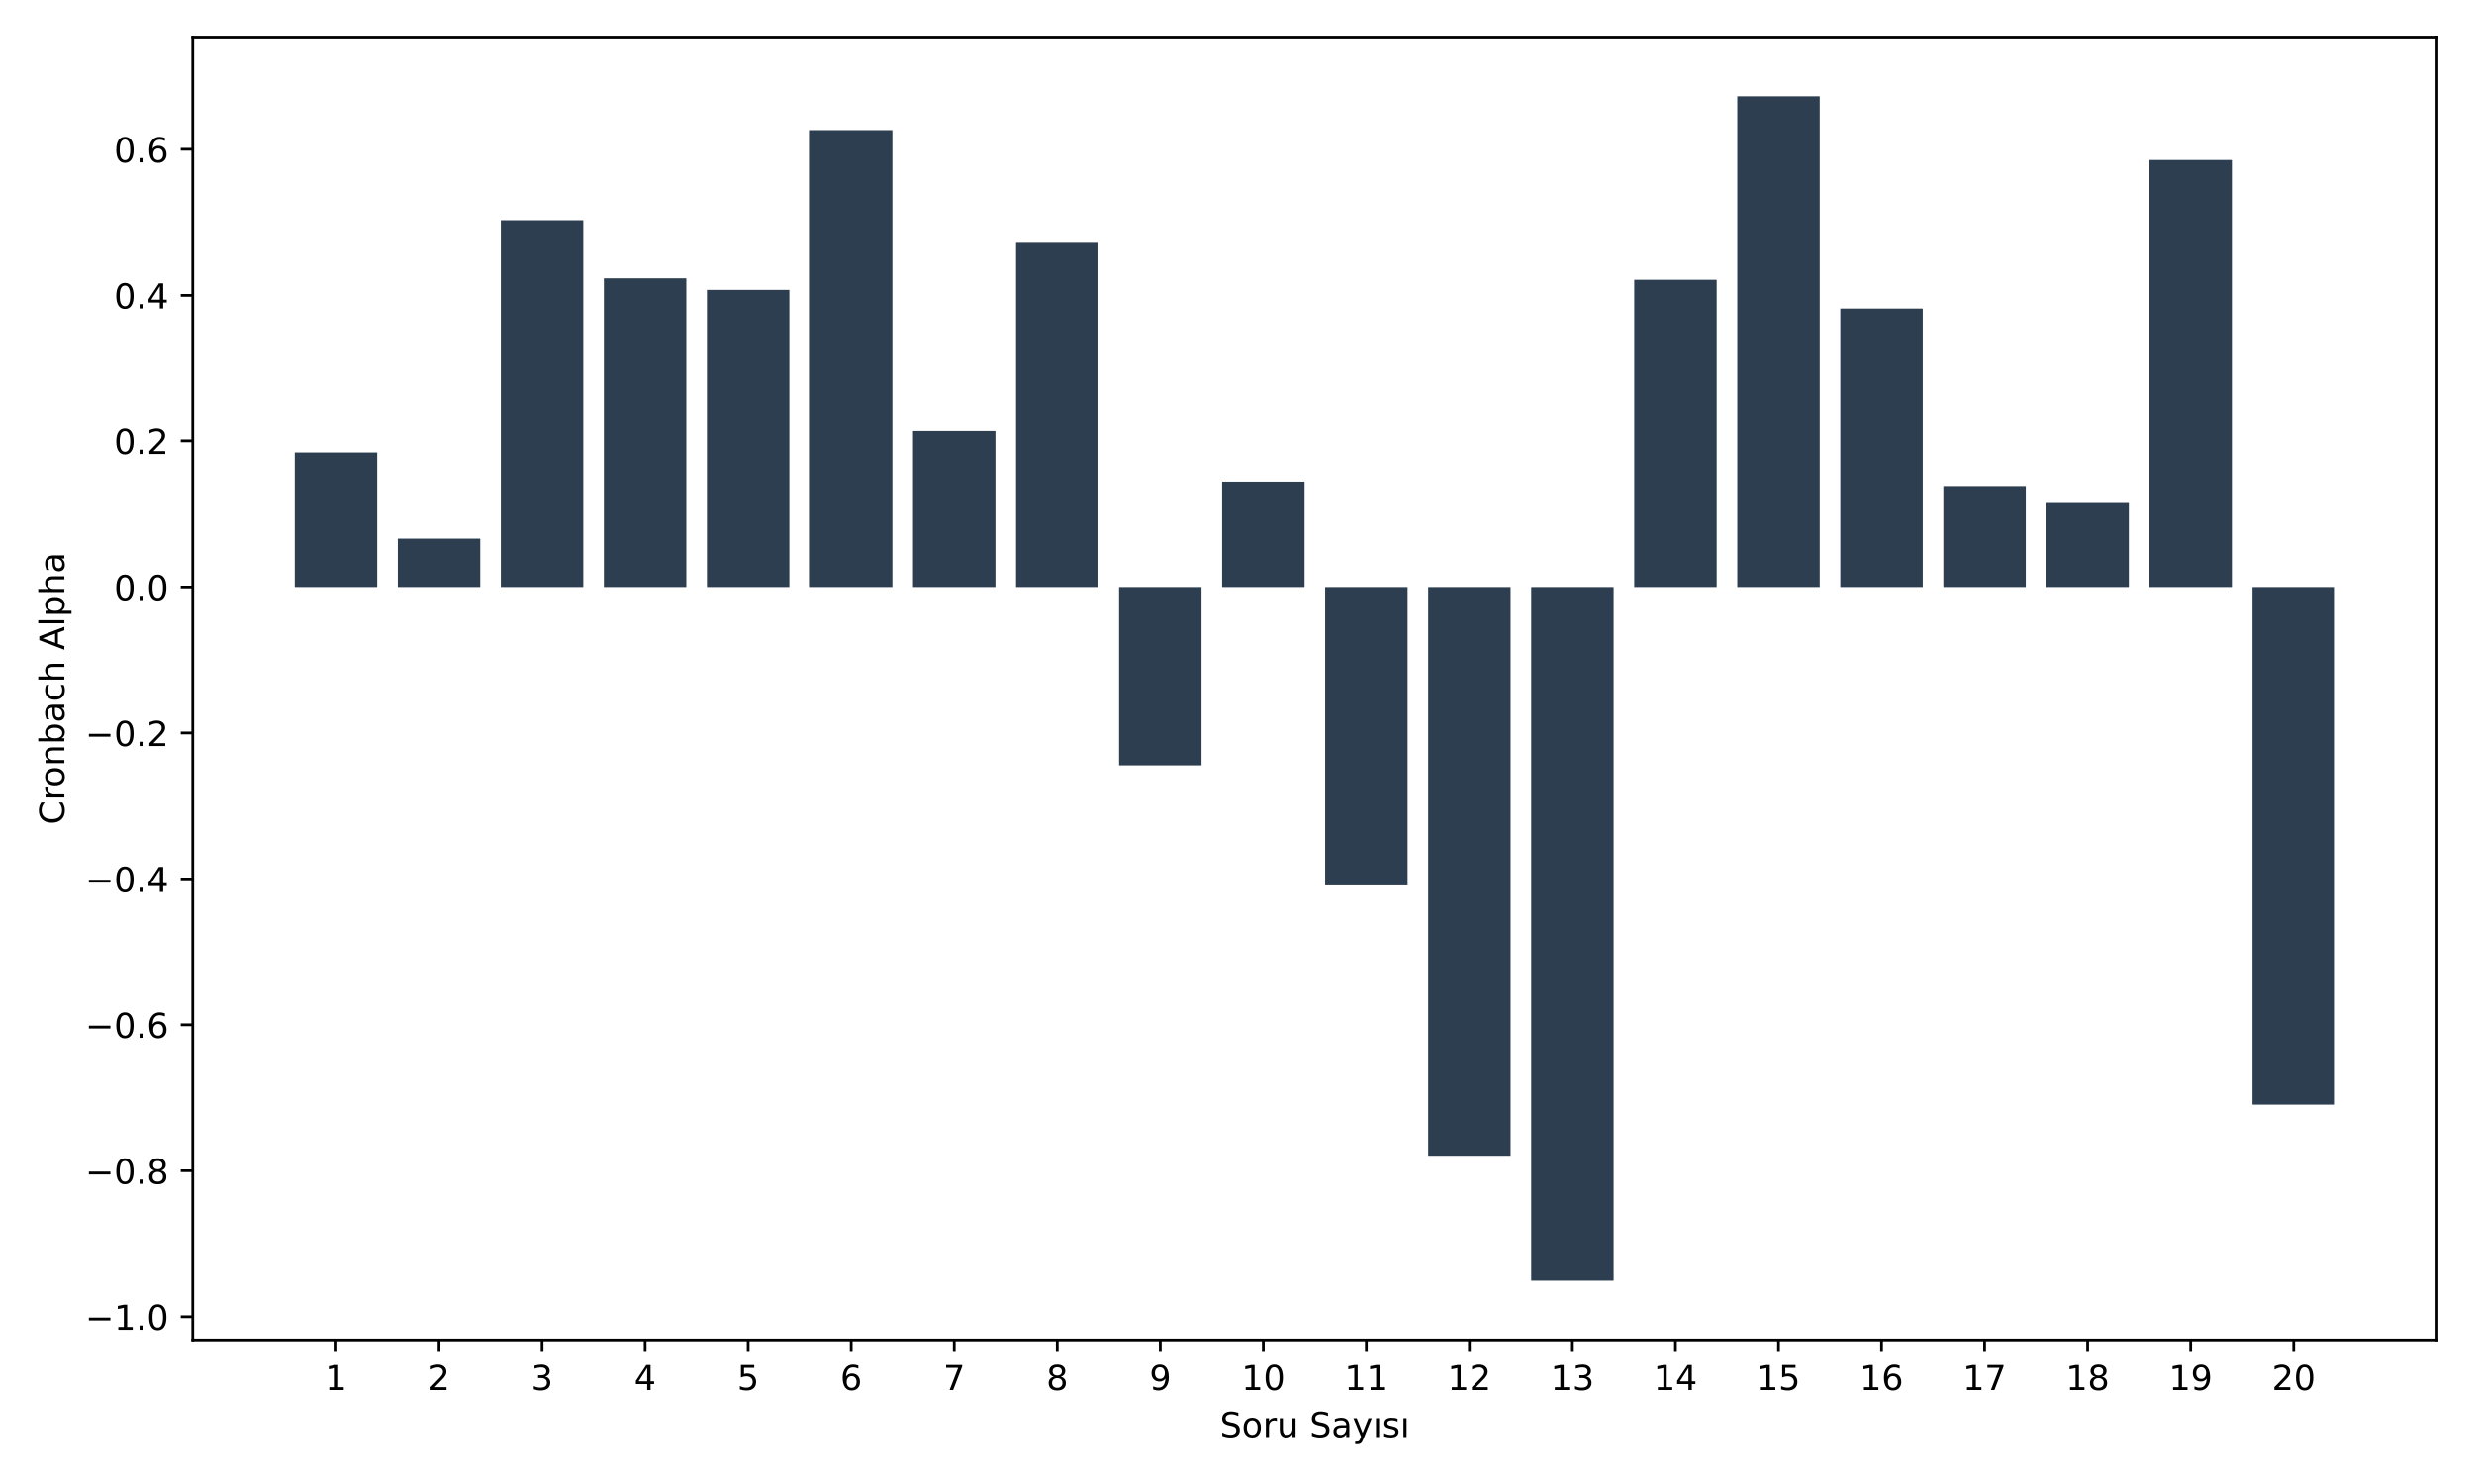
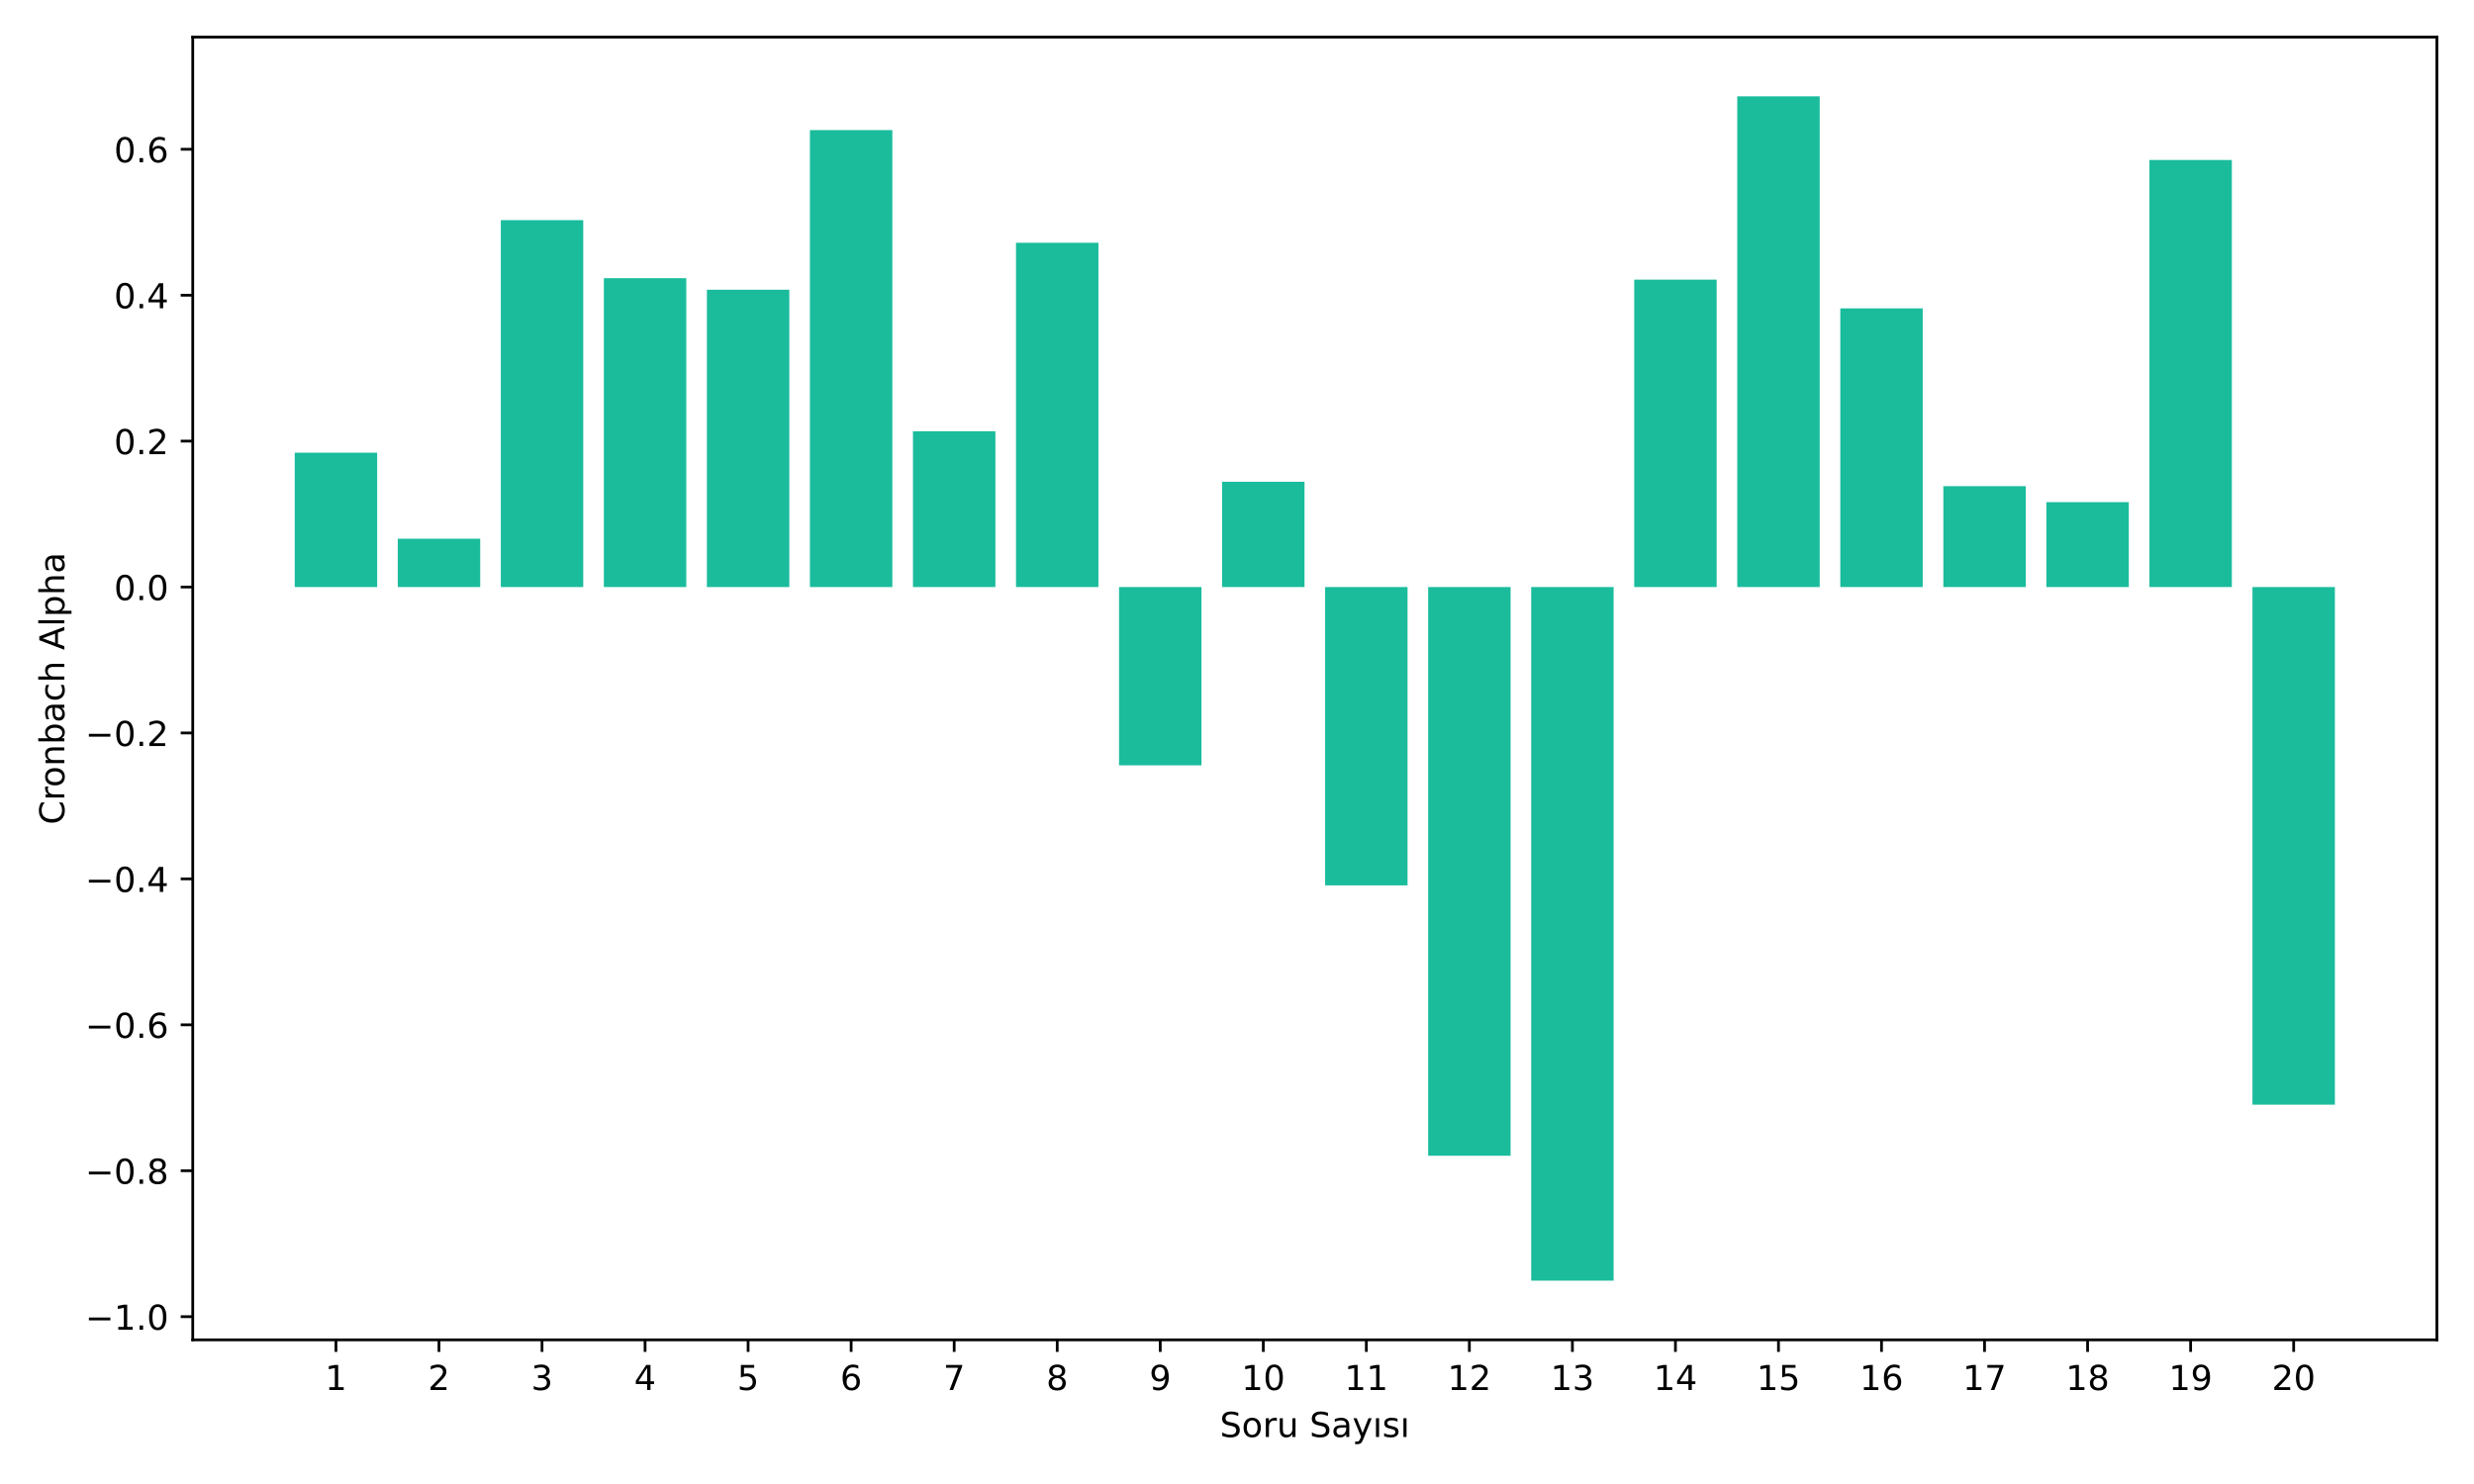
<svg xmlns="http://www.w3.org/2000/svg" xmlns:xlink="http://www.w3.org/1999/xlink" width="720pt" height="432pt" viewBox="0 0 720 432" version="1.1">
  <defs>
    <style type="text/css">*{stroke-linejoin: round; stroke-linecap: butt}</style>
  </defs>
  <g id="figure_1">
    <g id="patch_1">
      <path d="M 0 432  L 720 432  L 720 0  L 0 0  z " style="fill: #ffffff" />
    </g>
    <g id="axes_1">
      <g id="patch_2">
        <path d="M 56.09 390.04  L 709.2 390.04  L 709.2 10.8  L 56.09 10.8  z " style="fill: #ffffff" />
      </g>
      <g id="patch_3">
-         <path d="M 85.777 170.892  L 109.766 170.892  L 109.766 131.778  L 85.777 131.778  z " clip-path="url(#p689aeb4406)" style="fill: #2c3e50" />
+         <path d="M 85.777 170.892  L 109.766 170.892  L 109.766 131.778  L 85.777 131.778  z " clip-path="url(#p2cefd795b4)" style="fill: #1abc9c" />
      </g>
      <g id="patch_4">
-         <path d="M 115.764 170.892  L 139.753 170.892  L 139.753 156.828  L 115.764 156.828  z " clip-path="url(#p689aeb4406)" style="fill: #2c3e50" />
+         <path d="M 115.764 170.892  L 139.753 170.892  L 139.753 156.828  L 115.764 156.828  z " clip-path="url(#p2cefd795b4)" style="fill: #1abc9c" />
      </g>
      <g id="patch_5">
-         <path d="M 145.75 170.892  L 169.74 170.892  L 169.74 64.084  L 145.75 64.084  z " clip-path="url(#p689aeb4406)" style="fill: #2c3e50" />
+         <path d="M 145.75 170.892  L 169.74 170.892  L 169.74 64.084  L 145.75 64.084  z " clip-path="url(#p2cefd795b4)" style="fill: #1abc9c" />
      </g>
      <g id="patch_6">
-         <path d="M 175.737 170.892  L 199.726 170.892  L 199.726 80.981  L 175.737 80.981  z " clip-path="url(#p689aeb4406)" style="fill: #2c3e50" />
+         <path d="M 175.737 170.892  L 199.726 170.892  L 199.726 80.981  L 175.737 80.981  z " clip-path="url(#p2cefd795b4)" style="fill: #1abc9c" />
      </g>
      <g id="patch_7">
-         <path d="M 205.724 170.892  L 229.713 170.892  L 229.713 84.339  L 205.724 84.339  z " clip-path="url(#p689aeb4406)" style="fill: #2c3e50" />
+         <path d="M 205.724 170.892  L 229.713 170.892  L 229.713 84.339  L 205.724 84.339  z " clip-path="url(#p2cefd795b4)" style="fill: #1abc9c" />
      </g>
      <g id="patch_8">
-         <path d="M 235.71 170.892  L 259.7 170.892  L 259.7 37.873  L 235.71 37.873  z " clip-path="url(#p689aeb4406)" style="fill: #2c3e50" />
+         <path d="M 235.71 170.892  L 259.7 170.892  L 259.7 37.873  L 235.71 37.873  z " clip-path="url(#p2cefd795b4)" style="fill: #1abc9c" />
      </g>
      <g id="patch_9">
-         <path d="M 265.697 170.892  L 289.686 170.892  L 289.686 125.543  L 265.697 125.543  z " clip-path="url(#p689aeb4406)" style="fill: #2c3e50" />
+         <path d="M 265.697 170.892  L 289.686 170.892  L 289.686 125.543  L 265.697 125.543  z " clip-path="url(#p2cefd795b4)" style="fill: #1abc9c" />
      </g>
      <g id="patch_10">
-         <path d="M 295.684 170.892  L 319.673 170.892  L 319.673 70.671  L 295.684 70.671  z " clip-path="url(#p689aeb4406)" style="fill: #2c3e50" />
+         <path d="M 295.684 170.892  L 319.673 170.892  L 319.673 70.671  L 295.684 70.671  z " clip-path="url(#p2cefd795b4)" style="fill: #1abc9c" />
      </g>
      <g id="patch_11">
-         <path d="M 325.67 170.892  L 349.66 170.892  L 349.66 222.794  L 325.67 222.794  z " clip-path="url(#p689aeb4406)" style="fill: #2c3e50" />
+         <path d="M 325.67 170.892  L 349.66 170.892  L 349.66 222.794  L 325.67 222.794  z " clip-path="url(#p2cefd795b4)" style="fill: #1abc9c" />
      </g>
      <g id="patch_12">
-         <path d="M 355.657 170.892  L 379.646 170.892  L 379.646 140.245  L 355.657 140.245  z " clip-path="url(#p689aeb4406)" style="fill: #2c3e50" />
+         <path d="M 355.657 170.892  L 379.646 170.892  L 379.646 140.245  L 355.657 140.245  z " clip-path="url(#p2cefd795b4)" style="fill: #1abc9c" />
      </g>
      <g id="patch_13">
-         <path d="M 385.644 170.892  L 409.633 170.892  L 409.633 257.736  L 385.644 257.736  z " clip-path="url(#p689aeb4406)" style="fill: #2c3e50" />
+         <path d="M 385.644 170.892  L 409.633 170.892  L 409.633 257.736  L 385.644 257.736  z " clip-path="url(#p2cefd795b4)" style="fill: #1abc9c" />
      </g>
      <g id="patch_14">
-         <path d="M 415.63 170.892  L 439.62 170.892  L 439.62 336.441  L 415.63 336.441  z " clip-path="url(#p689aeb4406)" style="fill: #2c3e50" />
+         <path d="M 415.63 170.892  L 439.62 170.892  L 439.62 336.441  L 415.63 336.441  z " clip-path="url(#p2cefd795b4)" style="fill: #1abc9c" />
      </g>
      <g id="patch_15">
-         <path d="M 445.617 170.892  L 469.606 170.892  L 469.606 372.802  L 445.617 372.802  z " clip-path="url(#p689aeb4406)" style="fill: #2c3e50" />
+         <path d="M 445.617 170.892  L 469.606 170.892  L 469.606 372.802  L 445.617 372.802  z " clip-path="url(#p2cefd795b4)" style="fill: #1abc9c" />
      </g>
      <g id="patch_16">
-         <path d="M 475.604 170.892  L 499.593 170.892  L 499.593 81.403  L 475.604 81.403  z " clip-path="url(#p689aeb4406)" style="fill: #2c3e50" />
+         <path d="M 475.604 170.892  L 499.593 170.892  L 499.593 81.403  L 475.604 81.403  z " clip-path="url(#p2cefd795b4)" style="fill: #1abc9c" />
      </g>
      <g id="patch_17">
-         <path d="M 505.59 170.892  L 529.58 170.892  L 529.58 28.038  L 505.59 28.038  z " clip-path="url(#p689aeb4406)" style="fill: #2c3e50" />
+         <path d="M 505.59 170.892  L 529.58 170.892  L 529.58 28.038  L 505.59 28.038  z " clip-path="url(#p2cefd795b4)" style="fill: #1abc9c" />
      </g>
      <g id="patch_18">
-         <path d="M 535.577 170.892  L 559.566 170.892  L 559.566 89.768  L 535.577 89.768  z " clip-path="url(#p689aeb4406)" style="fill: #2c3e50" />
+         <path d="M 535.577 170.892  L 559.566 170.892  L 559.566 89.768  L 535.577 89.768  z " clip-path="url(#p2cefd795b4)" style="fill: #1abc9c" />
      </g>
      <g id="patch_19">
-         <path d="M 565.564 170.892  L 589.553 170.892  L 589.553 141.521  L 565.564 141.521  z " clip-path="url(#p689aeb4406)" style="fill: #2c3e50" />
+         <path d="M 565.564 170.892  L 589.553 170.892  L 589.553 141.521  L 565.564 141.521  z " clip-path="url(#p2cefd795b4)" style="fill: #1abc9c" />
      </g>
      <g id="patch_20">
-         <path d="M 595.55 170.892  L 619.54 170.892  L 619.54 146.175  L 595.55 146.175  z " clip-path="url(#p689aeb4406)" style="fill: #2c3e50" />
+         <path d="M 595.55 170.892  L 619.54 170.892  L 619.54 146.175  L 595.55 146.175  z " clip-path="url(#p2cefd795b4)" style="fill: #1abc9c" />
      </g>
      <g id="patch_21">
-         <path d="M 625.537 170.892  L 649.526 170.892  L 649.526 46.57  L 625.537 46.57  z " clip-path="url(#p689aeb4406)" style="fill: #2c3e50" />
+         <path d="M 625.537 170.892  L 649.526 170.892  L 649.526 46.57  L 625.537 46.57  z " clip-path="url(#p2cefd795b4)" style="fill: #1abc9c" />
      </g>
      <g id="patch_22">
-         <path d="M 655.524 170.892  L 679.513 170.892  L 679.513 321.574  L 655.524 321.574  z " clip-path="url(#p689aeb4406)" style="fill: #2c3e50" />
+         <path d="M 655.524 170.892  L 679.513 170.892  L 679.513 321.574  L 655.524 321.574  z " clip-path="url(#p2cefd795b4)" style="fill: #1abc9c" />
      </g>
      <g id="matplotlib.axis_1">
        <g id="xtick_1">
          <g id="line2d_1">
            <defs>
-               <path id="m81dd67365a" d="M 0 0  L 0 3.5  " style="stroke: #000000; stroke-width: 0.8" />
+               <path id="m2c715109be" d="M 0 0  L 0 3.5  " style="stroke: #000000; stroke-width: 0.8" />
            </defs>
            <g>
-               <use xlink:href="#m81dd67365a" x="97.771" y="390.04" style="stroke: #000000; stroke-width: 0.8" />
+               <use xlink:href="#m2c715109be" x="97.771" y="390.04" style="stroke: #000000; stroke-width: 0.8" />
            </g>
          </g>
          <g id="text_1">
            <g transform="translate(94.59024 404.6384) scale(0.1 -0.1)">
              <defs>
                <path id="DejaVuSans-31" d="M 794 531  L 1825 531  L 1825 4091  L 703 3866  L 703 4441  L 1819 4666  L 2450 4666  L 2450 531  L 3481 531  L 3481 0  L 794 0  L 794 531  z " transform="scale(0.015625)" />
              </defs>
              <use xlink:href="#DejaVuSans-31" />
            </g>
          </g>
        </g>
        <g id="xtick_2">
          <g id="line2d_2">
            <g>
-               <use xlink:href="#m81dd67365a" x="127.758" y="390.04" style="stroke: #000000; stroke-width: 0.8" />
+               <use xlink:href="#m2c715109be" x="127.758" y="390.04" style="stroke: #000000; stroke-width: 0.8" />
            </g>
          </g>
          <g id="text_2">
            <g transform="translate(124.5769 404.6384) scale(0.1 -0.1)">
              <defs>
                <path id="DejaVuSans-32" d="M 1228 531  L 3431 531  L 3431 0  L 469 0  L 469 531  Q 828 903 1448 1529  Q 2069 2156 2228 2338  Q 2531 2678 2651 2914  Q 2772 3150 2772 3378  Q 2772 3750 2511 3984  Q 2250 4219 1831 4219  Q 1534 4219 1204 4116  Q 875 4013 500 3803  L 500 4441  Q 881 4594 1212 4672  Q 1544 4750 1819 4750  Q 2544 4750 2975 4387  Q 3406 4025 3406 3419  Q 3406 3131 3298 2873  Q 3191 2616 2906 2266  Q 2828 2175 2409 1742  Q 1991 1309 1228 531  z " transform="scale(0.015625)" />
              </defs>
              <use xlink:href="#DejaVuSans-32" />
            </g>
          </g>
        </g>
        <g id="xtick_3">
          <g id="line2d_3">
            <g>
-               <use xlink:href="#m81dd67365a" x="157.745" y="390.04" style="stroke: #000000; stroke-width: 0.8" />
+               <use xlink:href="#m2c715109be" x="157.745" y="390.04" style="stroke: #000000; stroke-width: 0.8" />
            </g>
          </g>
          <g id="text_3">
            <g transform="translate(154.5636 404.6384) scale(0.1 -0.1)">
              <defs>
                <path id="DejaVuSans-33" d="M 2597 2516  Q 3050 2419 3304 2112  Q 3559 1806 3559 1356  Q 3559 666 3084 287  Q 2609 -91 1734 -91  Q 1441 -91 1130 -33  Q 819 25 488 141  L 488 750  Q 750 597 1062 519  Q 1375 441 1716 441  Q 2309 441 2620 675  Q 2931 909 2931 1356  Q 2931 1769 2642 2001  Q 2353 2234 1838 2234  L 1294 2234  L 1294 2753  L 1863 2753  Q 2328 2753 2575 2939  Q 2822 3125 2822 3475  Q 2822 3834 2567 4026  Q 2313 4219 1838 4219  Q 1578 4219 1281 4162  Q 984 4106 628 3988  L 628 4550  Q 988 4650 1302 4700  Q 1616 4750 1894 4750  Q 2613 4750 3031 4423  Q 3450 4097 3450 3541  Q 3450 3153 3228 2886  Q 3006 2619 2597 2516  z " transform="scale(0.015625)" />
              </defs>
              <use xlink:href="#DejaVuSans-33" />
            </g>
          </g>
        </g>
        <g id="xtick_4">
          <g id="line2d_4">
            <g>
-               <use xlink:href="#m81dd67365a" x="187.732" y="390.04" style="stroke: #000000; stroke-width: 0.8" />
+               <use xlink:href="#m2c715109be" x="187.732" y="390.04" style="stroke: #000000; stroke-width: 0.8" />
            </g>
          </g>
          <g id="text_4">
            <g transform="translate(184.5503 404.6384) scale(0.1 -0.1)">
              <defs>
                <path id="DejaVuSans-34" d="M 2419 4116  L 825 1625  L 2419 1625  L 2419 4116  z M 2253 4666  L 3047 4666  L 3047 1625  L 3713 1625  L 3713 1100  L 3047 1100  L 3047 0  L 2419 0  L 2419 1100  L 313 1100  L 313 1709  L 2253 4666  z " transform="scale(0.015625)" />
              </defs>
              <use xlink:href="#DejaVuSans-34" />
            </g>
          </g>
        </g>
        <g id="xtick_5">
          <g id="line2d_5">
            <g>
-               <use xlink:href="#m81dd67365a" x="217.718" y="390.04" style="stroke: #000000; stroke-width: 0.8" />
+               <use xlink:href="#m2c715109be" x="217.718" y="390.04" style="stroke: #000000; stroke-width: 0.8" />
            </g>
          </g>
          <g id="text_5">
            <g transform="translate(214.537 404.6384) scale(0.1 -0.1)">
              <defs>
                <path id="DejaVuSans-35" d="M 691 4666  L 3169 4666  L 3169 4134  L 1269 4134  L 1269 2991  Q 1406 3038 1543 3061  Q 1681 3084 1819 3084  Q 2600 3084 3056 2656  Q 3513 2228 3513 1497  Q 3513 744 3044 326  Q 2575 -91 1722 -91  Q 1428 -91 1123 -41  Q 819 9 494 109  L 494 744  Q 775 591 1075 516  Q 1375 441 1709 441  Q 2250 441 2565 725  Q 2881 1009 2881 1497  Q 2881 1984 2565 2268  Q 2250 2553 1709 2553  Q 1456 2553 1204 2497  Q 953 2441 691 2322  L 691 4666  z " transform="scale(0.015625)" />
              </defs>
              <use xlink:href="#DejaVuSans-35" />
            </g>
          </g>
        </g>
        <g id="xtick_6">
          <g id="line2d_6">
            <g>
-               <use xlink:href="#m81dd67365a" x="247.705" y="390.04" style="stroke: #000000; stroke-width: 0.8" />
+               <use xlink:href="#m2c715109be" x="247.705" y="390.04" style="stroke: #000000; stroke-width: 0.8" />
            </g>
          </g>
          <g id="text_6">
            <g transform="translate(244.5237 404.6384) scale(0.1 -0.1)">
              <defs>
                <path id="DejaVuSans-36" d="M 2113 2584  Q 1688 2584 1439 2293  Q 1191 2003 1191 1497  Q 1191 994 1439 701  Q 1688 409 2113 409  Q 2538 409 2786 701  Q 3034 994 3034 1497  Q 3034 2003 2786 2293  Q 2538 2584 2113 2584  z M 3366 4563  L 3366 3988  Q 3128 4100 2886 4159  Q 2644 4219 2406 4219  Q 1781 4219 1451 3797  Q 1122 3375 1075 2522  Q 1259 2794 1537 2939  Q 1816 3084 2150 3084  Q 2853 3084 3261 2657  Q 3669 2231 3669 1497  Q 3669 778 3244 343  Q 2819 -91 2113 -91  Q 1303 -91 875 529  Q 447 1150 447 2328  Q 447 3434 972 4092  Q 1497 4750 2381 4750  Q 2619 4750 2861 4703  Q 3103 4656 3366 4563  z " transform="scale(0.015625)" />
              </defs>
              <use xlink:href="#DejaVuSans-36" />
            </g>
          </g>
        </g>
        <g id="xtick_7">
          <g id="line2d_7">
            <g>
-               <use xlink:href="#m81dd67365a" x="277.692" y="390.04" style="stroke: #000000; stroke-width: 0.8" />
+               <use xlink:href="#m2c715109be" x="277.692" y="390.04" style="stroke: #000000; stroke-width: 0.8" />
            </g>
          </g>
          <g id="text_7">
            <g transform="translate(274.5104 404.6384) scale(0.1 -0.1)">
              <defs>
                <path id="DejaVuSans-37" d="M 525 4666  L 3525 4666  L 3525 4397  L 1831 0  L 1172 0  L 2766 4134  L 525 4134  L 525 4666  z " transform="scale(0.015625)" />
              </defs>
              <use xlink:href="#DejaVuSans-37" />
            </g>
          </g>
        </g>
        <g id="xtick_8">
          <g id="line2d_8">
            <g>
-               <use xlink:href="#m81dd67365a" x="307.678" y="390.04" style="stroke: #000000; stroke-width: 0.8" />
+               <use xlink:href="#m2c715109be" x="307.678" y="390.04" style="stroke: #000000; stroke-width: 0.8" />
            </g>
          </g>
          <g id="text_8">
            <g transform="translate(304.497 404.6384) scale(0.1 -0.1)">
              <defs>
                <path id="DejaVuSans-38" d="M 2034 2216  Q 1584 2216 1326 1975  Q 1069 1734 1069 1313  Q 1069 891 1326 650  Q 1584 409 2034 409  Q 2484 409 2743 651  Q 3003 894 3003 1313  Q 3003 1734 2745 1975  Q 2488 2216 2034 2216  z M 1403 2484  Q 997 2584 770 2862  Q 544 3141 544 3541  Q 544 4100 942 4425  Q 1341 4750 2034 4750  Q 2731 4750 3128 4425  Q 3525 4100 3525 3541  Q 3525 3141 3298 2862  Q 3072 2584 2669 2484  Q 3125 2378 3379 2068  Q 3634 1759 3634 1313  Q 3634 634 3220 271  Q 2806 -91 2034 -91  Q 1263 -91 848 271  Q 434 634 434 1313  Q 434 1759 690 2068  Q 947 2378 1403 2484  z M 1172 3481  Q 1172 3119 1398 2916  Q 1625 2713 2034 2713  Q 2441 2713 2670 2916  Q 2900 3119 2900 3481  Q 2900 3844 2670 4047  Q 2441 4250 2034 4250  Q 1625 4250 1398 4047  Q 1172 3844 1172 3481  z " transform="scale(0.015625)" />
              </defs>
              <use xlink:href="#DejaVuSans-38" />
            </g>
          </g>
        </g>
        <g id="xtick_9">
          <g id="line2d_9">
            <g>
-               <use xlink:href="#m81dd67365a" x="337.665" y="390.04" style="stroke: #000000; stroke-width: 0.8" />
+               <use xlink:href="#m2c715109be" x="337.665" y="390.04" style="stroke: #000000; stroke-width: 0.8" />
            </g>
          </g>
          <g id="text_9">
            <g transform="translate(334.4837 404.6384) scale(0.1 -0.1)">
              <defs>
                <path id="DejaVuSans-39" d="M 703 97  L 703 672  Q 941 559 1184 500  Q 1428 441 1663 441  Q 2288 441 2617 861  Q 2947 1281 2994 2138  Q 2813 1869 2534 1725  Q 2256 1581 1919 1581  Q 1219 1581 811 2004  Q 403 2428 403 3163  Q 403 3881 828 4315  Q 1253 4750 1959 4750  Q 2769 4750 3195 4129  Q 3622 3509 3622 2328  Q 3622 1225 3098 567  Q 2575 -91 1691 -91  Q 1453 -91 1209 -44  Q 966 3 703 97  z M 1959 2075  Q 2384 2075 2632 2365  Q 2881 2656 2881 3163  Q 2881 3666 2632 3958  Q 2384 4250 1959 4250  Q 1534 4250 1286 3958  Q 1038 3666 1038 3163  Q 1038 2656 1286 2365  Q 1534 2075 1959 2075  z " transform="scale(0.015625)" />
              </defs>
              <use xlink:href="#DejaVuSans-39" />
            </g>
          </g>
        </g>
        <g id="xtick_10">
          <g id="line2d_10">
            <g>
-               <use xlink:href="#m81dd67365a" x="367.652" y="390.04" style="stroke: #000000; stroke-width: 0.8" />
+               <use xlink:href="#m2c715109be" x="367.652" y="390.04" style="stroke: #000000; stroke-width: 0.8" />
            </g>
          </g>
          <g id="text_10">
            <g transform="translate(361.2892 404.6384) scale(0.1 -0.1)">
              <defs>
                <path id="DejaVuSans-30" d="M 2034 4250  Q 1547 4250 1301 3770  Q 1056 3291 1056 2328  Q 1056 1369 1301 889  Q 1547 409 2034 409  Q 2525 409 2770 889  Q 3016 1369 3016 2328  Q 3016 3291 2770 3770  Q 2525 4250 2034 4250  z M 2034 4750  Q 2819 4750 3233 4129  Q 3647 3509 3647 2328  Q 3647 1150 3233 529  Q 2819 -91 2034 -91  Q 1250 -91 836 529  Q 422 1150 422 2328  Q 422 3509 836 4129  Q 1250 4750 2034 4750  z " transform="scale(0.015625)" />
              </defs>
              <use xlink:href="#DejaVuSans-31" />
              <use xlink:href="#DejaVuSans-30" x="63.623" />
            </g>
          </g>
        </g>
        <g id="xtick_11">
          <g id="line2d_11">
            <g>
-               <use xlink:href="#m81dd67365a" x="397.638" y="390.04" style="stroke: #000000; stroke-width: 0.8" />
+               <use xlink:href="#m2c715109be" x="397.638" y="390.04" style="stroke: #000000; stroke-width: 0.8" />
            </g>
          </g>
          <g id="text_11">
            <g transform="translate(391.2758 404.6384) scale(0.1 -0.1)">
              <use xlink:href="#DejaVuSans-31" />
              <use xlink:href="#DejaVuSans-31" x="63.623" />
            </g>
          </g>
        </g>
        <g id="xtick_12">
          <g id="line2d_12">
            <g>
-               <use xlink:href="#m81dd67365a" x="427.625" y="390.04" style="stroke: #000000; stroke-width: 0.8" />
+               <use xlink:href="#m2c715109be" x="427.625" y="390.04" style="stroke: #000000; stroke-width: 0.8" />
            </g>
          </g>
          <g id="text_12">
            <g transform="translate(421.2625 404.6384) scale(0.1 -0.1)">
              <use xlink:href="#DejaVuSans-31" />
              <use xlink:href="#DejaVuSans-32" x="63.623" />
            </g>
          </g>
        </g>
        <g id="xtick_13">
          <g id="line2d_13">
            <g>
-               <use xlink:href="#m81dd67365a" x="457.612" y="390.04" style="stroke: #000000; stroke-width: 0.8" />
+               <use xlink:href="#m2c715109be" x="457.612" y="390.04" style="stroke: #000000; stroke-width: 0.8" />
            </g>
          </g>
          <g id="text_13">
            <g transform="translate(451.2492 404.6384) scale(0.1 -0.1)">
              <use xlink:href="#DejaVuSans-31" />
              <use xlink:href="#DejaVuSans-33" x="63.623" />
            </g>
          </g>
        </g>
        <g id="xtick_14">
          <g id="line2d_14">
            <g>
-               <use xlink:href="#m81dd67365a" x="487.598" y="390.04" style="stroke: #000000; stroke-width: 0.8" />
+               <use xlink:href="#m2c715109be" x="487.598" y="390.04" style="stroke: #000000; stroke-width: 0.8" />
            </g>
          </g>
          <g id="text_14">
            <g transform="translate(481.2359 404.6384) scale(0.1 -0.1)">
              <use xlink:href="#DejaVuSans-31" />
              <use xlink:href="#DejaVuSans-34" x="63.623" />
            </g>
          </g>
        </g>
        <g id="xtick_15">
          <g id="line2d_15">
            <g>
-               <use xlink:href="#m81dd67365a" x="517.585" y="390.04" style="stroke: #000000; stroke-width: 0.8" />
+               <use xlink:href="#m2c715109be" x="517.585" y="390.04" style="stroke: #000000; stroke-width: 0.8" />
            </g>
          </g>
          <g id="text_15">
            <g transform="translate(511.2226 404.6384) scale(0.1 -0.1)">
              <use xlink:href="#DejaVuSans-31" />
              <use xlink:href="#DejaVuSans-35" x="63.623" />
            </g>
          </g>
        </g>
        <g id="xtick_16">
          <g id="line2d_16">
            <g>
-               <use xlink:href="#m81dd67365a" x="547.572" y="390.04" style="stroke: #000000; stroke-width: 0.8" />
+               <use xlink:href="#m2c715109be" x="547.572" y="390.04" style="stroke: #000000; stroke-width: 0.8" />
            </g>
          </g>
          <g id="text_16">
            <g transform="translate(541.2093 404.6384) scale(0.1 -0.1)">
              <use xlink:href="#DejaVuSans-31" />
              <use xlink:href="#DejaVuSans-36" x="63.623" />
            </g>
          </g>
        </g>
        <g id="xtick_17">
          <g id="line2d_17">
            <g>
-               <use xlink:href="#m81dd67365a" x="577.558" y="390.04" style="stroke: #000000; stroke-width: 0.8" />
+               <use xlink:href="#m2c715109be" x="577.558" y="390.04" style="stroke: #000000; stroke-width: 0.8" />
            </g>
          </g>
          <g id="text_17">
            <g transform="translate(571.196 404.6384) scale(0.1 -0.1)">
              <use xlink:href="#DejaVuSans-31" />
              <use xlink:href="#DejaVuSans-37" x="63.623" />
            </g>
          </g>
        </g>
        <g id="xtick_18">
          <g id="line2d_18">
            <g>
-               <use xlink:href="#m81dd67365a" x="607.545" y="390.04" style="stroke: #000000; stroke-width: 0.8" />
+               <use xlink:href="#m2c715109be" x="607.545" y="390.04" style="stroke: #000000; stroke-width: 0.8" />
            </g>
          </g>
          <g id="text_18">
            <g transform="translate(601.1826 404.6384) scale(0.1 -0.1)">
              <use xlink:href="#DejaVuSans-31" />
              <use xlink:href="#DejaVuSans-38" x="63.623" />
            </g>
          </g>
        </g>
        <g id="xtick_19">
          <g id="line2d_19">
            <g>
-               <use xlink:href="#m81dd67365a" x="637.532" y="390.04" style="stroke: #000000; stroke-width: 0.8" />
+               <use xlink:href="#m2c715109be" x="637.532" y="390.04" style="stroke: #000000; stroke-width: 0.8" />
            </g>
          </g>
          <g id="text_19">
            <g transform="translate(631.1693 404.6384) scale(0.1 -0.1)">
              <use xlink:href="#DejaVuSans-31" />
              <use xlink:href="#DejaVuSans-39" x="63.623" />
            </g>
          </g>
        </g>
        <g id="xtick_20">
          <g id="line2d_20">
            <g>
-               <use xlink:href="#m81dd67365a" x="667.519" y="390.04" style="stroke: #000000; stroke-width: 0.8" />
+               <use xlink:href="#m2c715109be" x="667.519" y="390.04" style="stroke: #000000; stroke-width: 0.8" />
            </g>
          </g>
          <g id="text_20">
            <g transform="translate(661.156 404.6384) scale(0.1 -0.1)">
              <use xlink:href="#DejaVuSans-32" />
              <use xlink:href="#DejaVuSans-30" x="63.623" />
            </g>
          </g>
        </g>
        <g id="text_21">
          <g transform="translate(355.0177 418.3166) scale(0.1 -0.1)">
            <defs>
              <path id="DejaVuSans-53" d="M 3425 4513  L 3425 3897  Q 3066 4069 2747 4153  Q 2428 4238 2131 4238  Q 1616 4238 1336 4038  Q 1056 3838 1056 3469  Q 1056 3159 1242 3001  Q 1428 2844 1947 2747  L 2328 2669  Q 3034 2534 3370 2195  Q 3706 1856 3706 1288  Q 3706 609 3251 259  Q 2797 -91 1919 -91  Q 1588 -91 1214 -16  Q 841 59 441 206  L 441 856  Q 825 641 1194 531  Q 1563 422 1919 422  Q 2459 422 2753 634  Q 3047 847 3047 1241  Q 3047 1584 2836 1778  Q 2625 1972 2144 2069  L 1759 2144  Q 1053 2284 737 2584  Q 422 2884 422 3419  Q 422 4038 858 4394  Q 1294 4750 2059 4750  Q 2388 4750 2728 4690  Q 3069 4631 3425 4513  z " transform="scale(0.015625)" />
              <path id="DejaVuSans-6f" d="M 1959 3097  Q 1497 3097 1228 2736  Q 959 2375 959 1747  Q 959 1119 1226 758  Q 1494 397 1959 397  Q 2419 397 2687 759  Q 2956 1122 2956 1747  Q 2956 2369 2687 2733  Q 2419 3097 1959 3097  z M 1959 3584  Q 2709 3584 3137 3096  Q 3566 2609 3566 1747  Q 3566 888 3137 398  Q 2709 -91 1959 -91  Q 1206 -91 779 398  Q 353 888 353 1747  Q 353 2609 779 3096  Q 1206 3584 1959 3584  z " transform="scale(0.015625)" />
              <path id="DejaVuSans-72" d="M 2631 2963  Q 2534 3019 2420 3045  Q 2306 3072 2169 3072  Q 1681 3072 1420 2755  Q 1159 2438 1159 1844  L 1159 0  L 581 0  L 581 3500  L 1159 3500  L 1159 2956  Q 1341 3275 1631 3429  Q 1922 3584 2338 3584  Q 2397 3584 2469 3576  Q 2541 3569 2628 3553  L 2631 2963  z " transform="scale(0.015625)" />
              <path id="DejaVuSans-75" d="M 544 1381  L 544 3500  L 1119 3500  L 1119 1403  Q 1119 906 1312 657  Q 1506 409 1894 409  Q 2359 409 2629 706  Q 2900 1003 2900 1516  L 2900 3500  L 3475 3500  L 3475 0  L 2900 0  L 2900 538  Q 2691 219 2414 64  Q 2138 -91 1772 -91  Q 1169 -91 856 284  Q 544 659 544 1381  z M 1991 3584  L 1991 3584  z " transform="scale(0.015625)" />
              <path id="DejaVuSans-20" transform="scale(0.015625)" />
              <path id="DejaVuSans-61" d="M 2194 1759  Q 1497 1759 1228 1600  Q 959 1441 959 1056  Q 959 750 1161 570  Q 1363 391 1709 391  Q 2188 391 2477 730  Q 2766 1069 2766 1631  L 2766 1759  L 2194 1759  z M 3341 1997  L 3341 0  L 2766 0  L 2766 531  Q 2569 213 2275 61  Q 1981 -91 1556 -91  Q 1019 -91 701 211  Q 384 513 384 1019  Q 384 1609 779 1909  Q 1175 2209 1959 2209  L 2766 2209  L 2766 2266  Q 2766 2663 2505 2880  Q 2244 3097 1772 3097  Q 1472 3097 1187 3025  Q 903 2953 641 2809  L 641 3341  Q 956 3463 1253 3523  Q 1550 3584 1831 3584  Q 2591 3584 2966 3190  Q 3341 2797 3341 1997  z " transform="scale(0.015625)" />
              <path id="DejaVuSans-79" d="M 2059 -325  Q 1816 -950 1584 -1140  Q 1353 -1331 966 -1331  L 506 -1331  L 506 -850  L 844 -850  Q 1081 -850 1212 -737  Q 1344 -625 1503 -206  L 1606 56  L 191 3500  L 800 3500  L 1894 763  L 2988 3500  L 3597 3500  L 2059 -325  z " transform="scale(0.015625)" />
              <path id="DejaVuSans-131" d="M 603 3500  L 1178 3500  L 1178 0  L 603 0  L 603 3500  z M 891 3584  L 891 3584  z " transform="scale(0.015625)" />
              <path id="DejaVuSans-73" d="M 2834 3397  L 2834 2853  Q 2591 2978 2328 3040  Q 2066 3103 1784 3103  Q 1356 3103 1142 2972  Q 928 2841 928 2578  Q 928 2378 1081 2264  Q 1234 2150 1697 2047  L 1894 2003  Q 2506 1872 2764 1633  Q 3022 1394 3022 966  Q 3022 478 2636 193  Q 2250 -91 1575 -91  Q 1294 -91 989 -36  Q 684 19 347 128  L 347 722  Q 666 556 975 473  Q 1284 391 1588 391  Q 1994 391 2212 530  Q 2431 669 2431 922  Q 2431 1156 2273 1281  Q 2116 1406 1581 1522  L 1381 1569  Q 847 1681 609 1914  Q 372 2147 372 2553  Q 372 3047 722 3315  Q 1072 3584 1716 3584  Q 2034 3584 2315 3537  Q 2597 3491 2834 3397  z " transform="scale(0.015625)" />
            </defs>
            <use xlink:href="#DejaVuSans-53" />
            <use xlink:href="#DejaVuSans-6f" x="63.477" />
            <use xlink:href="#DejaVuSans-72" x="124.658" />
            <use xlink:href="#DejaVuSans-75" x="165.771" />
            <use xlink:href="#DejaVuSans-20" x="229.15" />
            <use xlink:href="#DejaVuSans-53" x="260.938" />
            <use xlink:href="#DejaVuSans-61" x="324.414" />
            <use xlink:href="#DejaVuSans-79" x="385.693" />
            <use xlink:href="#DejaVuSans-131" x="444.873" />
            <use xlink:href="#DejaVuSans-73" x="472.656" />
            <use xlink:href="#DejaVuSans-131" x="524.756" />
          </g>
        </g>
      </g>
      <g id="matplotlib.axis_2">
        <g id="ytick_1">
          <g id="line2d_21">
            <defs>
-               <path id="mf0f83f2d44" d="M 0 0  L -3.5 0  " style="stroke: #000000; stroke-width: 0.8" />
+               <path id="mb7f08cd219" d="M 0 0  L -3.5 0  " style="stroke: #000000; stroke-width: 0.8" />
            </defs>
            <g>
-               <use xlink:href="#mf0f83f2d44" x="56.09" y="383.287" style="stroke: #000000; stroke-width: 0.8" />
+               <use xlink:href="#mb7f08cd219" x="56.09" y="383.287" style="stroke: #000000; stroke-width: 0.8" />
            </g>
          </g>
          <g id="text_22">
            <g transform="translate(24.80719 387.0866) scale(0.1 -0.1)">
              <defs>
                <path id="DejaVuSans-2212" d="M 678 2272  L 4684 2272  L 4684 1741  L 678 1741  L 678 2272  z " transform="scale(0.015625)" />
                <path id="DejaVuSans-2e" d="M 684 794  L 1344 794  L 1344 0  L 684 0  L 684 794  z " transform="scale(0.015625)" />
              </defs>
              <use xlink:href="#DejaVuSans-2212" />
              <use xlink:href="#DejaVuSans-31" x="83.789" />
              <use xlink:href="#DejaVuSans-2e" x="147.412" />
              <use xlink:href="#DejaVuSans-30" x="179.199" />
            </g>
          </g>
        </g>
        <g id="ytick_2">
          <g id="line2d_22">
            <g>
-               <use xlink:href="#mf0f83f2d44" x="56.09" y="340.808" style="stroke: #000000; stroke-width: 0.8" />
+               <use xlink:href="#mb7f08cd219" x="56.09" y="340.808" style="stroke: #000000; stroke-width: 0.8" />
            </g>
          </g>
          <g id="text_23">
            <g transform="translate(24.80719 344.6075) scale(0.1 -0.1)">
              <use xlink:href="#DejaVuSans-2212" />
              <use xlink:href="#DejaVuSans-30" x="83.789" />
              <use xlink:href="#DejaVuSans-2e" x="147.412" />
              <use xlink:href="#DejaVuSans-38" x="179.199" />
            </g>
          </g>
        </g>
        <g id="ytick_3">
          <g id="line2d_23">
            <g>
-               <use xlink:href="#mf0f83f2d44" x="56.09" y="298.329" style="stroke: #000000; stroke-width: 0.8" />
+               <use xlink:href="#mb7f08cd219" x="56.09" y="298.329" style="stroke: #000000; stroke-width: 0.8" />
            </g>
          </g>
          <g id="text_24">
            <g transform="translate(24.80719 302.1284) scale(0.1 -0.1)">
              <use xlink:href="#DejaVuSans-2212" />
              <use xlink:href="#DejaVuSans-30" x="83.789" />
              <use xlink:href="#DejaVuSans-2e" x="147.412" />
              <use xlink:href="#DejaVuSans-36" x="179.199" />
            </g>
          </g>
        </g>
        <g id="ytick_4">
          <g id="line2d_24">
            <g>
-               <use xlink:href="#mf0f83f2d44" x="56.09" y="255.85" style="stroke: #000000; stroke-width: 0.8" />
+               <use xlink:href="#mb7f08cd219" x="56.09" y="255.85" style="stroke: #000000; stroke-width: 0.8" />
            </g>
          </g>
          <g id="text_25">
            <g transform="translate(24.80719 259.6494) scale(0.1 -0.1)">
              <use xlink:href="#DejaVuSans-2212" />
              <use xlink:href="#DejaVuSans-30" x="83.789" />
              <use xlink:href="#DejaVuSans-2e" x="147.412" />
              <use xlink:href="#DejaVuSans-34" x="179.199" />
            </g>
          </g>
        </g>
        <g id="ytick_5">
          <g id="line2d_25">
            <g>
-               <use xlink:href="#mf0f83f2d44" x="56.09" y="213.371" style="stroke: #000000; stroke-width: 0.8" />
+               <use xlink:href="#mb7f08cd219" x="56.09" y="213.371" style="stroke: #000000; stroke-width: 0.8" />
            </g>
          </g>
          <g id="text_26">
            <g transform="translate(24.80719 217.1703) scale(0.1 -0.1)">
              <use xlink:href="#DejaVuSans-2212" />
              <use xlink:href="#DejaVuSans-30" x="83.789" />
              <use xlink:href="#DejaVuSans-2e" x="147.412" />
              <use xlink:href="#DejaVuSans-32" x="179.199" />
            </g>
          </g>
        </g>
        <g id="ytick_6">
          <g id="line2d_26">
            <g>
-               <use xlink:href="#mf0f83f2d44" x="56.09" y="170.892" style="stroke: #000000; stroke-width: 0.8" />
+               <use xlink:href="#mb7f08cd219" x="56.09" y="170.892" style="stroke: #000000; stroke-width: 0.8" />
            </g>
          </g>
          <g id="text_27">
            <g transform="translate(33.18688 174.6912) scale(0.1 -0.1)">
              <use xlink:href="#DejaVuSans-30" />
              <use xlink:href="#DejaVuSans-2e" x="63.623" />
              <use xlink:href="#DejaVuSans-30" x="95.41" />
            </g>
          </g>
        </g>
        <g id="ytick_7">
          <g id="line2d_27">
            <g>
-               <use xlink:href="#mf0f83f2d44" x="56.09" y="128.413" style="stroke: #000000; stroke-width: 0.8" />
+               <use xlink:href="#mb7f08cd219" x="56.09" y="128.413" style="stroke: #000000; stroke-width: 0.8" />
            </g>
          </g>
          <g id="text_28">
            <g transform="translate(33.18688 132.2121) scale(0.1 -0.1)">
              <use xlink:href="#DejaVuSans-30" />
              <use xlink:href="#DejaVuSans-2e" x="63.623" />
              <use xlink:href="#DejaVuSans-32" x="95.41" />
            </g>
          </g>
        </g>
        <g id="ytick_8">
          <g id="line2d_28">
            <g>
-               <use xlink:href="#mf0f83f2d44" x="56.09" y="85.934" style="stroke: #000000; stroke-width: 0.8" />
+               <use xlink:href="#mb7f08cd219" x="56.09" y="85.934" style="stroke: #000000; stroke-width: 0.8" />
            </g>
          </g>
          <g id="text_29">
            <g transform="translate(33.18688 89.73306) scale(0.1 -0.1)">
              <use xlink:href="#DejaVuSans-30" />
              <use xlink:href="#DejaVuSans-2e" x="63.623" />
              <use xlink:href="#DejaVuSans-34" x="95.41" />
            </g>
          </g>
        </g>
        <g id="ytick_9">
          <g id="line2d_29">
            <g>
-               <use xlink:href="#mf0f83f2d44" x="56.09" y="43.455" style="stroke: #000000; stroke-width: 0.8" />
+               <use xlink:href="#mb7f08cd219" x="56.09" y="43.455" style="stroke: #000000; stroke-width: 0.8" />
            </g>
          </g>
          <g id="text_30">
            <g transform="translate(33.18688 47.25398) scale(0.1 -0.1)">
              <use xlink:href="#DejaVuSans-30" />
              <use xlink:href="#DejaVuSans-2e" x="63.623" />
              <use xlink:href="#DejaVuSans-36" x="95.41" />
            </g>
          </g>
        </g>
        <g id="text_31">
          <g transform="translate(18.7275 240.0442) rotate(-90) scale(0.1 -0.1)">
            <defs>
              <path id="DejaVuSans-43" d="M 4122 4306  L 4122 3641  Q 3803 3938 3442 4084  Q 3081 4231 2675 4231  Q 1875 4231 1450 3742  Q 1025 3253 1025 2328  Q 1025 1406 1450 917  Q 1875 428 2675 428  Q 3081 428 3442 575  Q 3803 722 4122 1019  L 4122 359  Q 3791 134 3420 21  Q 3050 -91 2638 -91  Q 1578 -91 968 557  Q 359 1206 359 2328  Q 359 3453 968 4101  Q 1578 4750 2638 4750  Q 3056 4750 3426 4639  Q 3797 4528 4122 4306  z " transform="scale(0.015625)" />
              <path id="DejaVuSans-6e" d="M 3513 2113  L 3513 0  L 2938 0  L 2938 2094  Q 2938 2591 2744 2837  Q 2550 3084 2163 3084  Q 1697 3084 1428 2787  Q 1159 2491 1159 1978  L 1159 0  L 581 0  L 581 3500  L 1159 3500  L 1159 2956  Q 1366 3272 1645 3428  Q 1925 3584 2291 3584  Q 2894 3584 3203 3211  Q 3513 2838 3513 2113  z " transform="scale(0.015625)" />
              <path id="DejaVuSans-62" d="M 3116 1747  Q 3116 2381 2855 2742  Q 2594 3103 2138 3103  Q 1681 3103 1420 2742  Q 1159 2381 1159 1747  Q 1159 1113 1420 752  Q 1681 391 2138 391  Q 2594 391 2855 752  Q 3116 1113 3116 1747  z M 1159 2969  Q 1341 3281 1617 3432  Q 1894 3584 2278 3584  Q 2916 3584 3314 3078  Q 3713 2572 3713 1747  Q 3713 922 3314 415  Q 2916 -91 2278 -91  Q 1894 -91 1617 61  Q 1341 213 1159 525  L 1159 0  L 581 0  L 581 4863  L 1159 4863  L 1159 2969  z " transform="scale(0.015625)" />
              <path id="DejaVuSans-63" d="M 3122 3366  L 3122 2828  Q 2878 2963 2633 3030  Q 2388 3097 2138 3097  Q 1578 3097 1268 2742  Q 959 2388 959 1747  Q 959 1106 1268 751  Q 1578 397 2138 397  Q 2388 397 2633 464  Q 2878 531 3122 666  L 3122 134  Q 2881 22 2623 -34  Q 2366 -91 2075 -91  Q 1284 -91 818 406  Q 353 903 353 1747  Q 353 2603 823 3093  Q 1294 3584 2113 3584  Q 2378 3584 2631 3529  Q 2884 3475 3122 3366  z " transform="scale(0.015625)" />
              <path id="DejaVuSans-68" d="M 3513 2113  L 3513 0  L 2938 0  L 2938 2094  Q 2938 2591 2744 2837  Q 2550 3084 2163 3084  Q 1697 3084 1428 2787  Q 1159 2491 1159 1978  L 1159 0  L 581 0  L 581 4863  L 1159 4863  L 1159 2956  Q 1366 3272 1645 3428  Q 1925 3584 2291 3584  Q 2894 3584 3203 3211  Q 3513 2838 3513 2113  z " transform="scale(0.015625)" />
              <path id="DejaVuSans-41" d="M 2188 4044  L 1331 1722  L 3047 1722  L 2188 4044  z M 1831 4666  L 2547 4666  L 4325 0  L 3669 0  L 3244 1197  L 1141 1197  L 716 0  L 50 0  L 1831 4666  z " transform="scale(0.015625)" />
              <path id="DejaVuSans-6c" d="M 603 4863  L 1178 4863  L 1178 0  L 603 0  L 603 4863  z " transform="scale(0.015625)" />
              <path id="DejaVuSans-70" d="M 1159 525  L 1159 -1331  L 581 -1331  L 581 3500  L 1159 3500  L 1159 2969  Q 1341 3281 1617 3432  Q 1894 3584 2278 3584  Q 2916 3584 3314 3078  Q 3713 2572 3713 1747  Q 3713 922 3314 415  Q 2916 -91 2278 -91  Q 1894 -91 1617 61  Q 1341 213 1159 525  z M 3116 1747  Q 3116 2381 2855 2742  Q 2594 3103 2138 3103  Q 1681 3103 1420 2742  Q 1159 2381 1159 1747  Q 1159 1113 1420 752  Q 1681 391 2138 391  Q 2594 391 2855 752  Q 3116 1113 3116 1747  z " transform="scale(0.015625)" />
            </defs>
            <use xlink:href="#DejaVuSans-43" />
            <use xlink:href="#DejaVuSans-72" x="69.824" />
            <use xlink:href="#DejaVuSans-6f" x="108.688" />
            <use xlink:href="#DejaVuSans-6e" x="169.869" />
            <use xlink:href="#DejaVuSans-62" x="233.248" />
            <use xlink:href="#DejaVuSans-61" x="296.725" />
            <use xlink:href="#DejaVuSans-63" x="358.004" />
            <use xlink:href="#DejaVuSans-68" x="412.984" />
            <use xlink:href="#DejaVuSans-20" x="476.363" />
            <use xlink:href="#DejaVuSans-41" x="508.15" />
            <use xlink:href="#DejaVuSans-6c" x="576.559" />
            <use xlink:href="#DejaVuSans-70" x="604.342" />
            <use xlink:href="#DejaVuSans-68" x="667.818" />
            <use xlink:href="#DejaVuSans-61" x="731.197" />
          </g>
        </g>
      </g>
      <g id="patch_23">
        <path d="M 56.09 390.04  L 56.09 10.8  " style="fill: none; stroke: #000000; stroke-width: 0.8; stroke-linejoin: miter; stroke-linecap: square" />
      </g>
      <g id="patch_24">
        <path d="M 709.2 390.04  L 709.2 10.8  " style="fill: none; stroke: #000000; stroke-width: 0.8; stroke-linejoin: miter; stroke-linecap: square" />
      </g>
      <g id="patch_25">
        <path d="M 56.09 390.04  L 709.2 390.04  " style="fill: none; stroke: #000000; stroke-width: 0.8; stroke-linejoin: miter; stroke-linecap: square" />
      </g>
      <g id="patch_26">
        <path d="M 56.09 10.8  L 709.2 10.8  " style="fill: none; stroke: #000000; stroke-width: 0.8; stroke-linejoin: miter; stroke-linecap: square" />
      </g>
    </g>
  </g>
  <defs>
-     <clipPath id="p689aeb4406">
+     <clipPath id="p2cefd795b4">
      <rect x="56.09" y="10.8" width="653.11" height="379.24" />
    </clipPath>
  </defs>
</svg>
